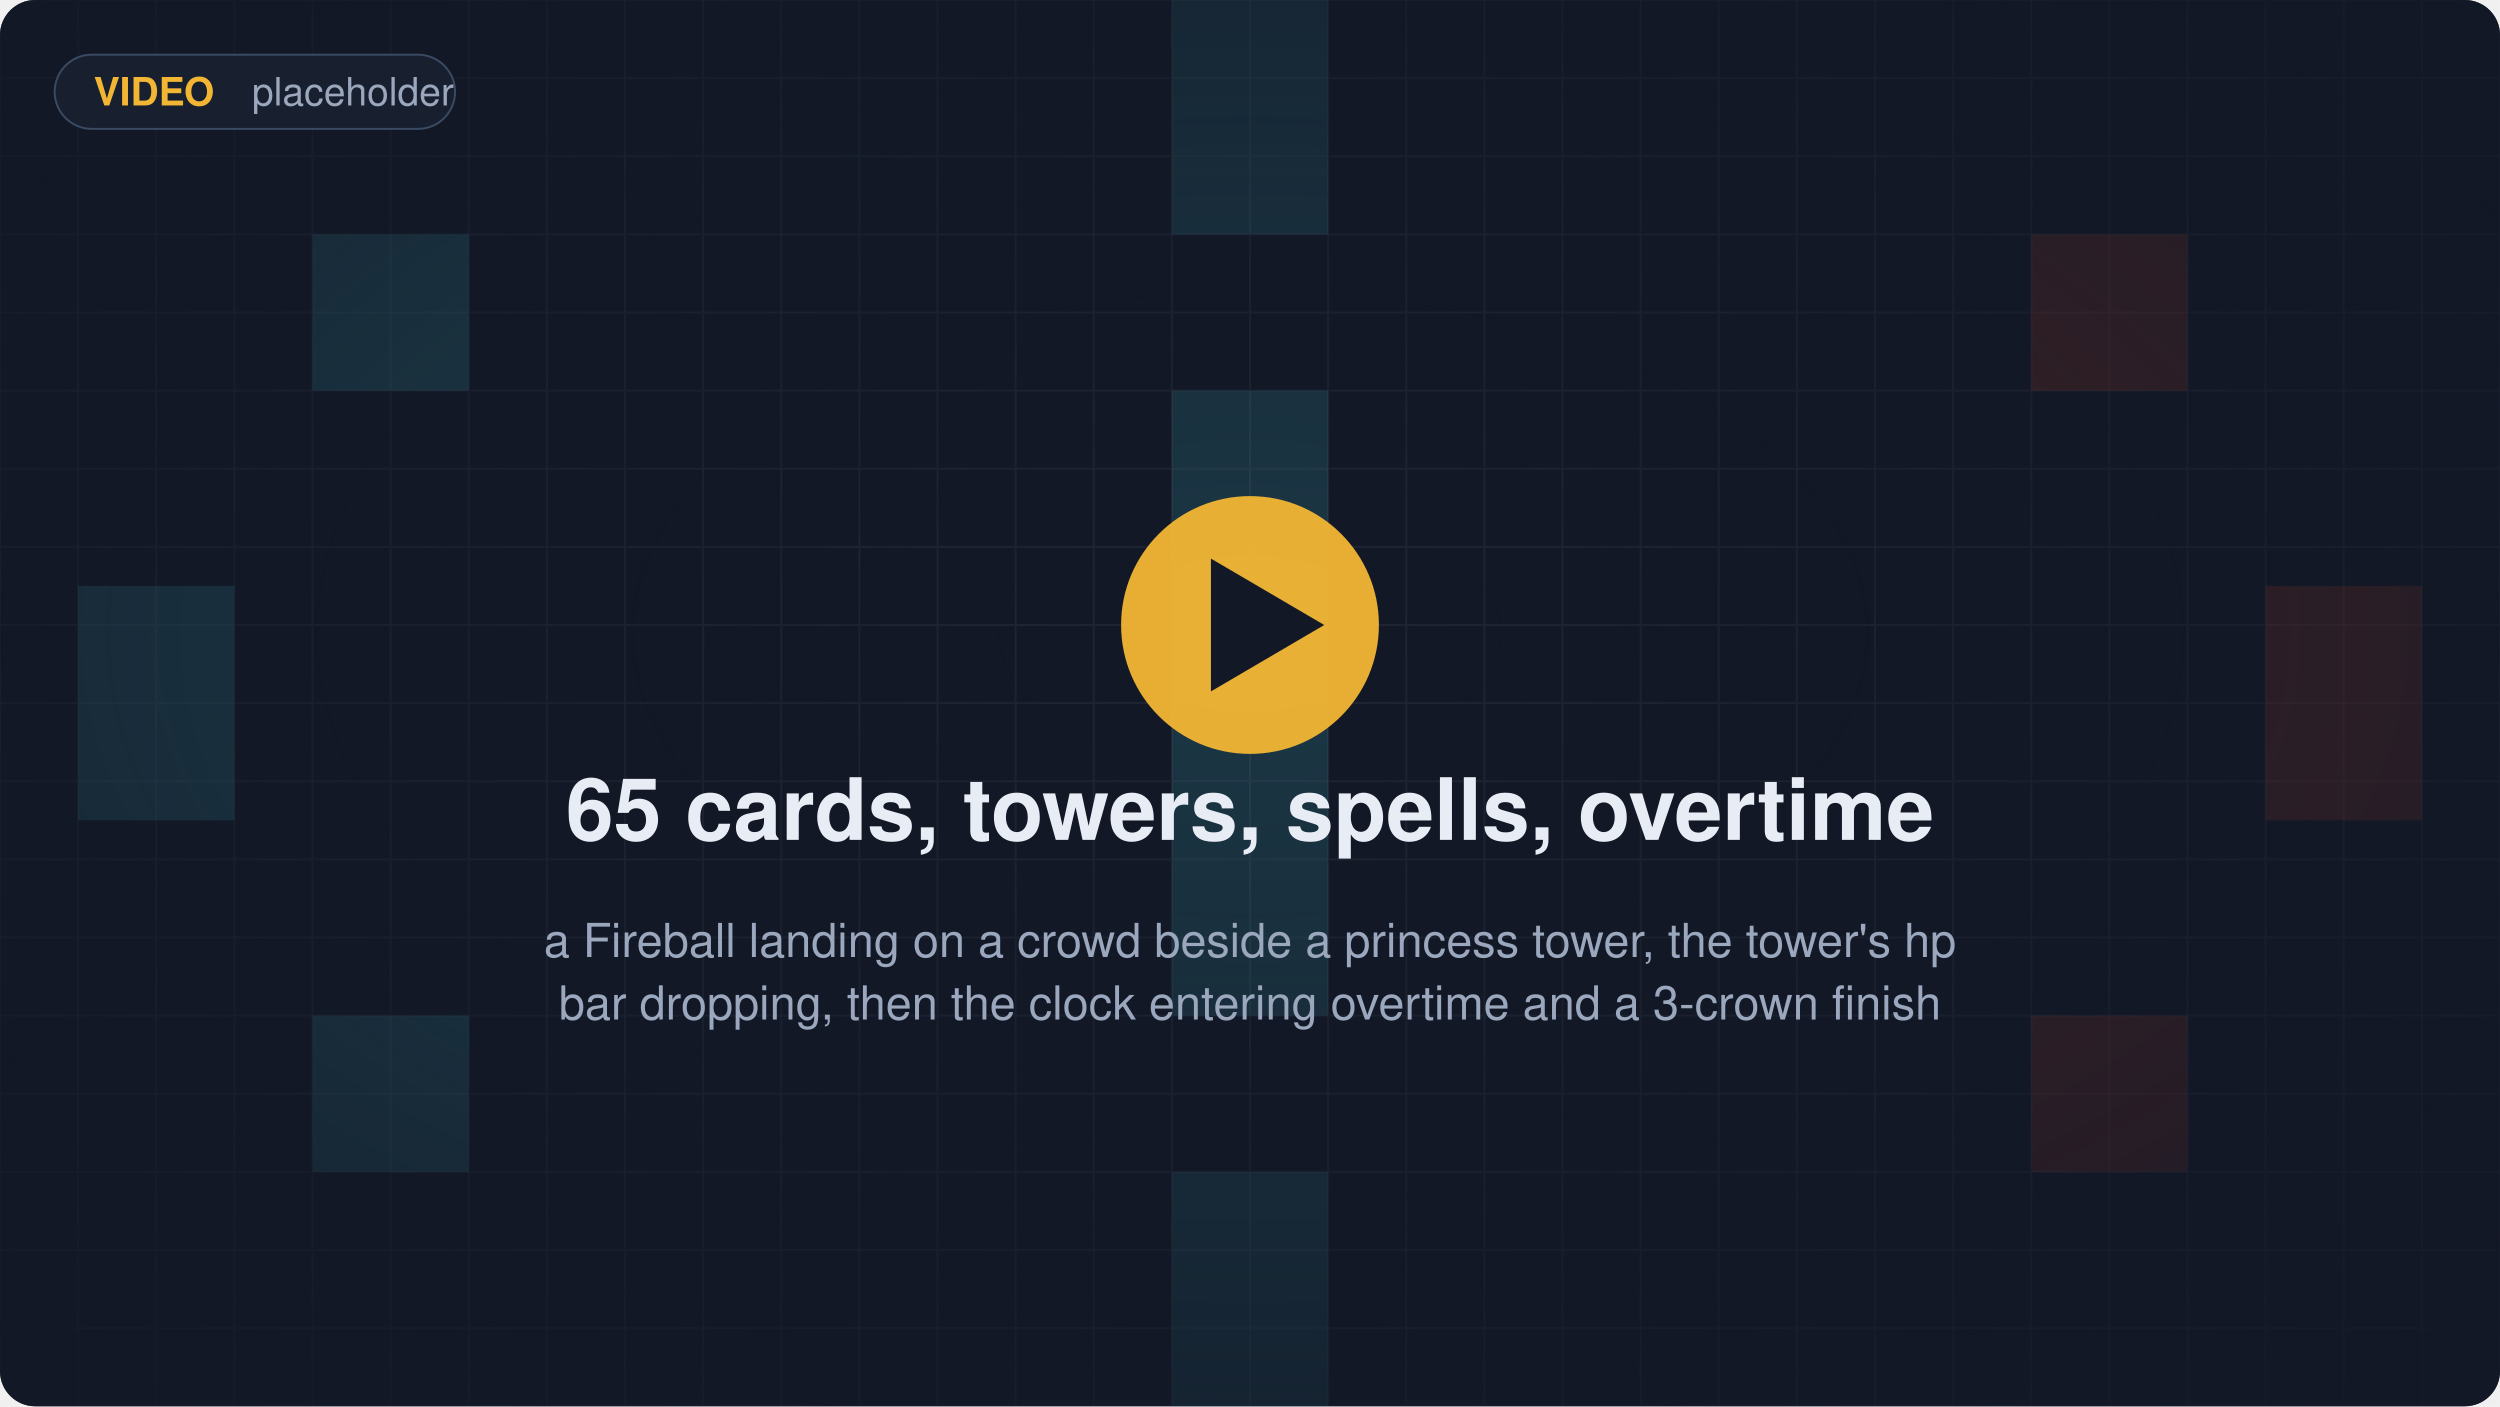
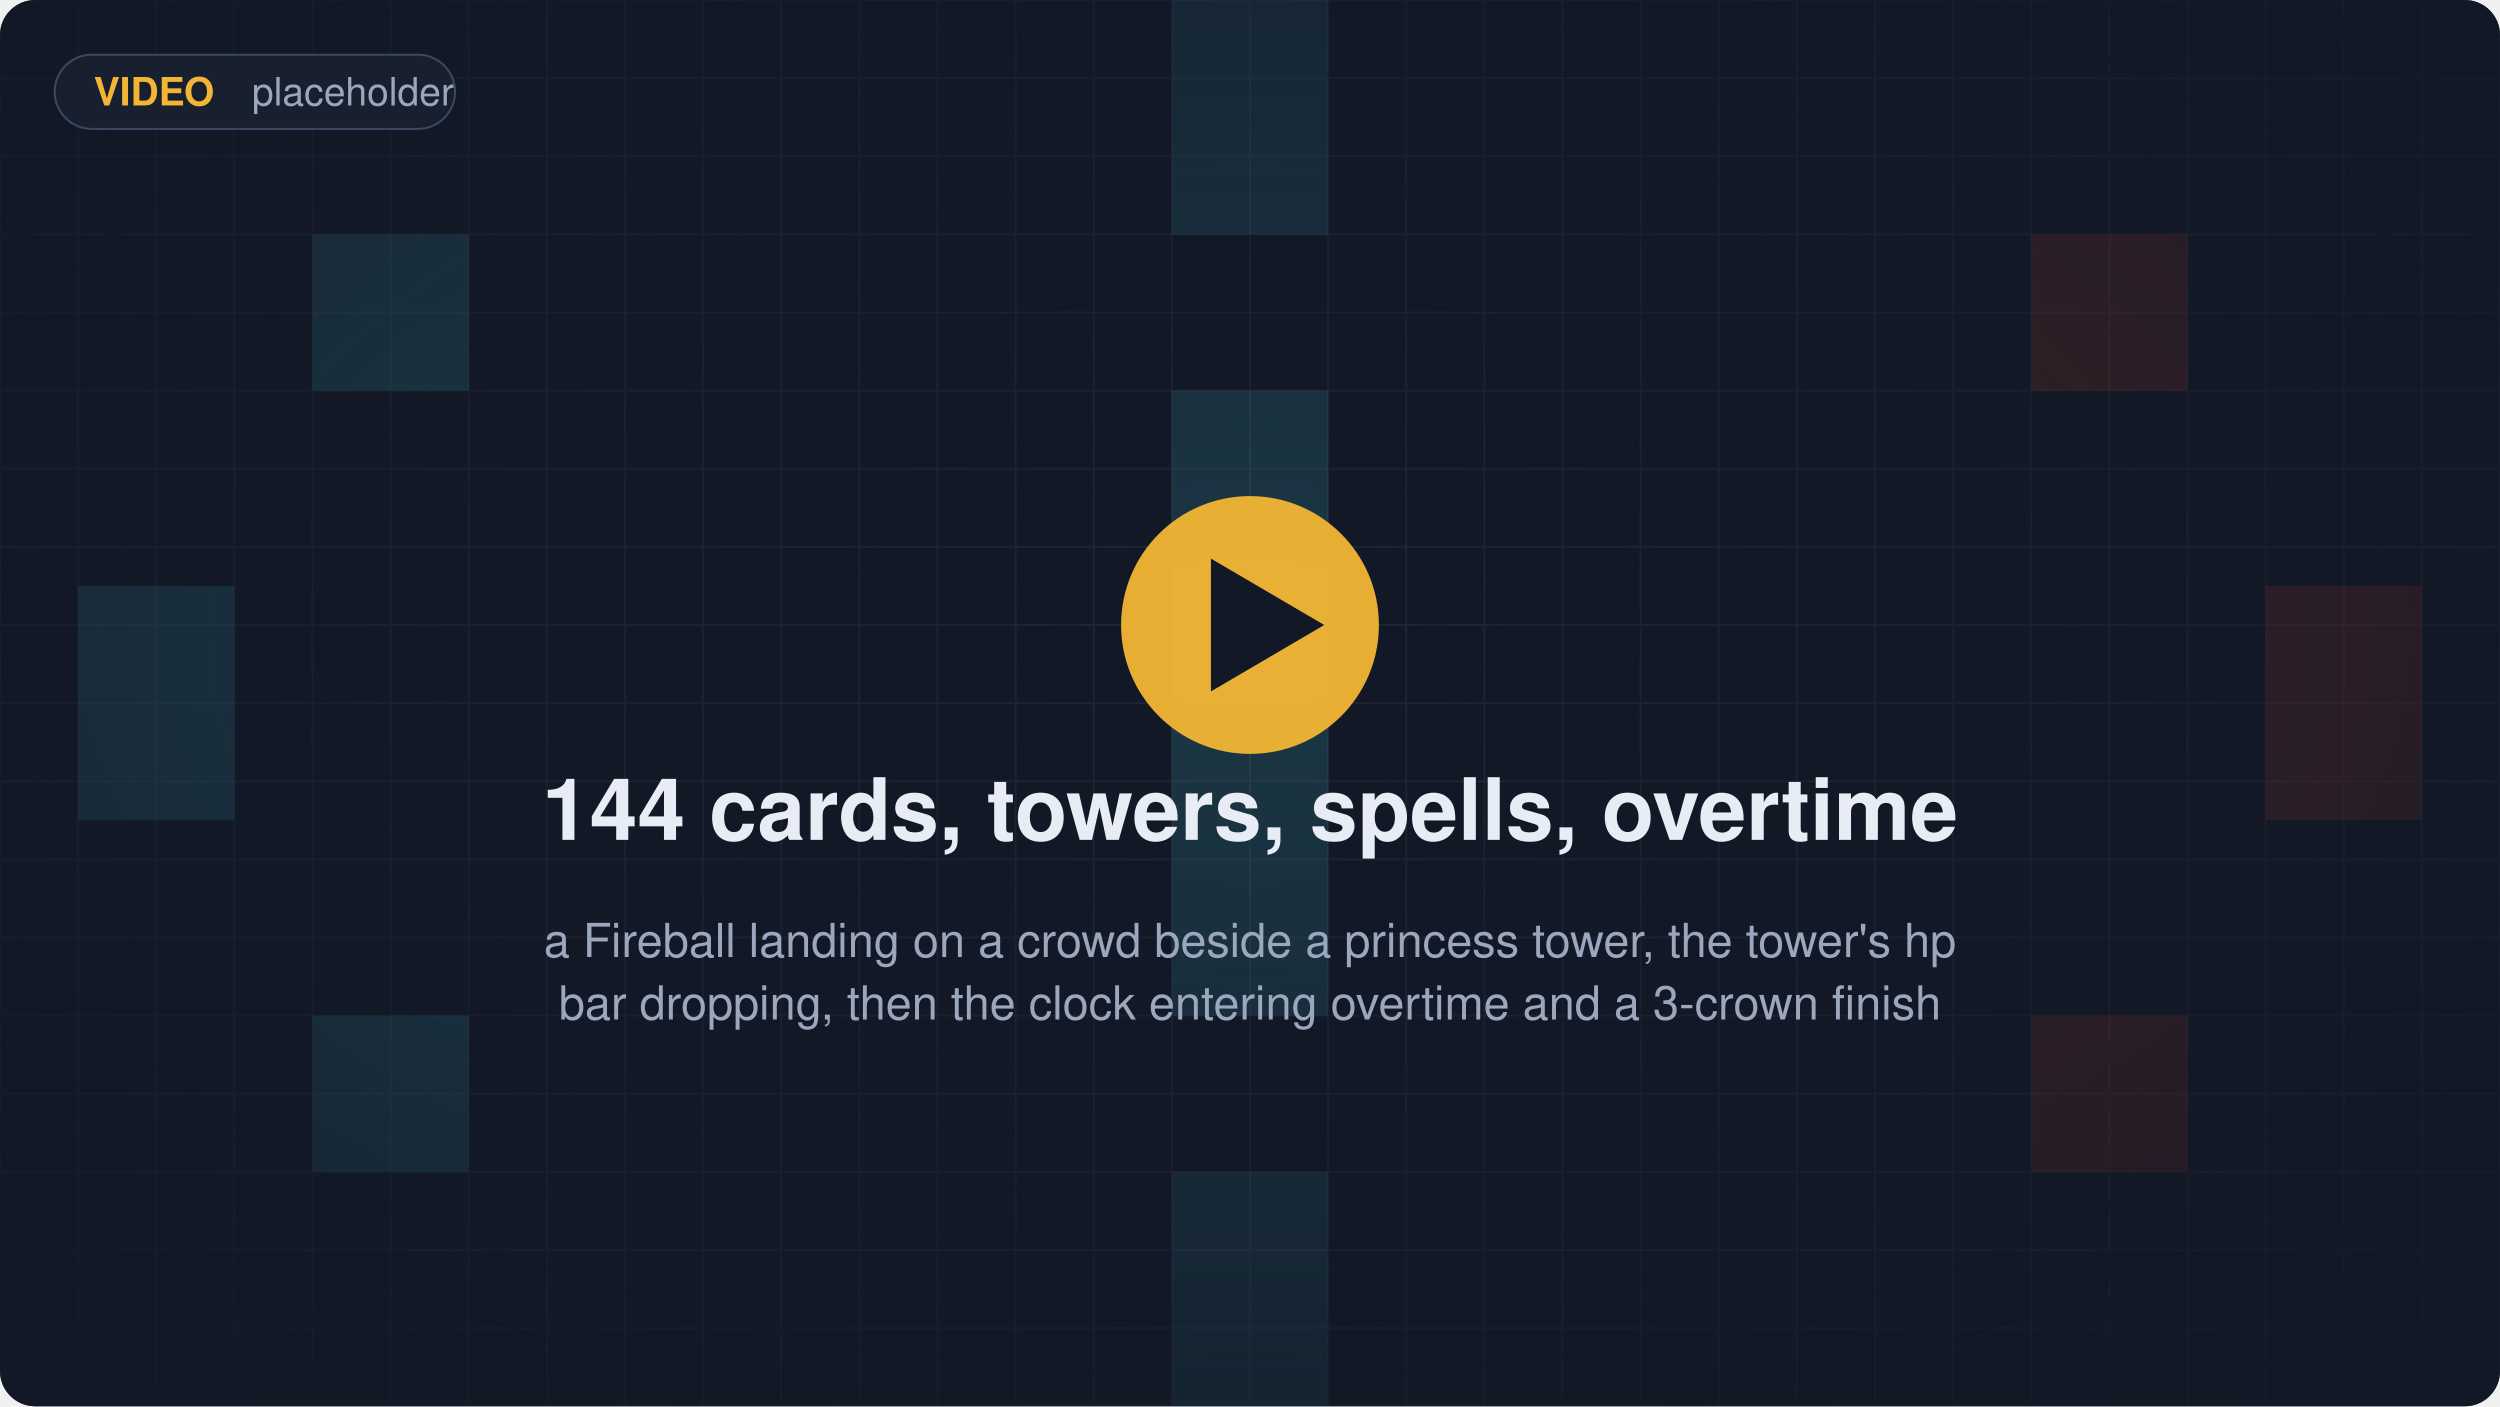
- <svg xmlns="http://www.w3.org/2000/svg" width="1280" height="720" viewBox="0 0 1280 720" role="img" aria-label="video: 65 cards, towers, spells, overtime">
+ <svg xmlns="http://www.w3.org/2000/svg" width="1280" height="720" viewBox="0 0 1280 720" role="img" aria-label="video: 144 cards, towers, spells, overtime">
  <rect width="1280" height="720" rx="18" fill="#121826" />
  <g opacity="0.07" stroke="#ffffff" stroke-width="1">
    <line x1="0.0" y1="0.0" x2="0.0" y2="720.0" />
    <line x1="40.0" y1="0.0" x2="40.0" y2="720.0" />
    <line x1="80.0" y1="0.0" x2="80.0" y2="720.0" />
    <line x1="120.0" y1="0.0" x2="120.0" y2="720.0" />
    <line x1="160.0" y1="0.0" x2="160.0" y2="720.0" />
    <line x1="200.0" y1="0.0" x2="200.0" y2="720.0" />
    <line x1="240.0" y1="0.0" x2="240.0" y2="720.0" />
    <line x1="280.0" y1="0.0" x2="280.0" y2="720.0" />
    <line x1="320.0" y1="0.0" x2="320.0" y2="720.0" />
    <line x1="360.0" y1="0.0" x2="360.0" y2="720.0" />
    <line x1="400.0" y1="0.0" x2="400.0" y2="720.0" />
    <line x1="440.0" y1="0.0" x2="440.0" y2="720.0" />
    <line x1="480.0" y1="0.0" x2="480.0" y2="720.0" />
    <line x1="520.0" y1="0.0" x2="520.0" y2="720.0" />
    <line x1="560.0" y1="0.0" x2="560.0" y2="720.0" />
    <line x1="600.0" y1="0.0" x2="600.0" y2="720.0" />
    <line x1="640.0" y1="0.0" x2="640.0" y2="720.0" />
    <line x1="680.0" y1="0.0" x2="680.0" y2="720.0" />
    <line x1="720.0" y1="0.0" x2="720.0" y2="720.0" />
    <line x1="760.0" y1="0.0" x2="760.0" y2="720.0" />
    <line x1="800.0" y1="0.0" x2="800.0" y2="720.0" />
    <line x1="840.0" y1="0.0" x2="840.0" y2="720.0" />
    <line x1="880.0" y1="0.0" x2="880.0" y2="720.0" />
    <line x1="920.0" y1="0.0" x2="920.0" y2="720.0" />
    <line x1="960.0" y1="0.0" x2="960.0" y2="720.0" />
    <line x1="1000.0" y1="0.0" x2="1000.0" y2="720.0" />
    <line x1="1040.0" y1="0.0" x2="1040.0" y2="720.0" />
    <line x1="1080.0" y1="0.0" x2="1080.0" y2="720.0" />
    <line x1="1120.0" y1="0.0" x2="1120.0" y2="720.0" />
    <line x1="1160.0" y1="0.0" x2="1160.0" y2="720.0" />
    <line x1="1200.0" y1="0.0" x2="1200.0" y2="720.0" />
    <line x1="1240.0" y1="0.0" x2="1240.0" y2="720.0" />
    <line x1="1280.0" y1="0.0" x2="1280.0" y2="720.0" />
    <line x1="0.0" y1="0.0" x2="1280.0" y2="0.0" />
    <line x1="0.0" y1="40.0" x2="1280.0" y2="40.0" />
    <line x1="0.0" y1="80.0" x2="1280.0" y2="80.0" />
    <line x1="0.0" y1="120.0" x2="1280.0" y2="120.0" />
    <line x1="0.0" y1="160.0" x2="1280.0" y2="160.0" />
    <line x1="0.0" y1="200.0" x2="1280.0" y2="200.0" />
    <line x1="0.0" y1="240.0" x2="1280.0" y2="240.0" />
    <line x1="0.0" y1="280.0" x2="1280.0" y2="280.0" />
    <line x1="0.0" y1="320.0" x2="1280.0" y2="320.0" />
    <line x1="0.0" y1="360.0" x2="1280.0" y2="360.0" />
    <line x1="0.0" y1="400.0" x2="1280.0" y2="400.0" />
    <line x1="0.0" y1="440.0" x2="1280.0" y2="440.0" />
    <line x1="0.0" y1="480.0" x2="1280.0" y2="480.0" />
    <line x1="0.0" y1="520.0" x2="1280.0" y2="520.0" />
    <line x1="0.0" y1="560.0" x2="1280.0" y2="560.0" />
    <line x1="0.0" y1="600.0" x2="1280.0" y2="600.0" />
    <line x1="0.0" y1="640.0" x2="1280.0" y2="640.0" />
    <line x1="0.0" y1="680.0" x2="1280.0" y2="680.0" />
    <line x1="0.0" y1="720.0" x2="1280.0" y2="720.0" />
  </g>
  <g opacity="0.21" fill="#47ccda">
    <rect x="600.0" y="0.0" width="80.0" height="40.0" />
    <rect x="600.0" y="40.0" width="80.0" height="40.0" />
    <rect x="600.0" y="80.0" width="80.0" height="40.0" />
    <rect x="600.0" y="200.0" width="80.0" height="40.0" />
    <rect x="600.0" y="240.0" width="80.0" height="40.0" />
    <rect x="600.0" y="280.0" width="80.0" height="40.0" />
    <rect x="600.0" y="320.0" width="80.0" height="40.0" />
    <rect x="600.0" y="360.0" width="80.0" height="40.0" />
    <rect x="600.0" y="400.0" width="80.0" height="40.0" />
    <rect x="600.0" y="440.0" width="80.0" height="40.0" />
    <rect x="600.0" y="480.0" width="80.0" height="40.0" />
    <rect x="600.0" y="600.0" width="80.0" height="40.0" />
    <rect x="600.0" y="640.0" width="80.0" height="40.0" />
    <rect x="600.0" y="680.0" width="80.0" height="40.0" />
  </g>
  <g opacity="0.28">
    <rect x="40.0" y="300.0" width="80.0" height="120.0" fill="#47ccda" />
    <rect x="1160.0" y="300.0" width="80.0" height="120.0" fill="#e04929" />
    <rect x="160.0" y="120.0" width="80.0" height="80.0" fill="#47ccda" />
    <rect x="160.0" y="520.0" width="80.0" height="80.0" fill="#47ccda" />
    <rect x="1040.0" y="120.0" width="80.0" height="80.0" fill="#e04929" />
    <rect x="1040.0" y="520.0" width="80.0" height="80.0" fill="#e04929" />
  </g>
  <rect width="1280" height="720" rx="18" fill="url(#v)" />
  <defs>
    <radialGradient id="v" cx="50%" cy="45%" r="70%">
      <stop offset="0" stop-color="#121826" stop-opacity="0.15" />
      <stop offset="1" stop-color="#121826" stop-opacity="0.85" />
    </radialGradient>
  </defs>
  <circle cx="640.0" cy="320.0" r="66" fill="#f2b634" opacity="0.95" />
  <polygon points="620.0,286.0 620.0,354.0 678.0,320.0" fill="#121826" />
-   <text x="640.0" y="430.0" text-anchor="middle" font-family="system-ui, -apple-system, 'Segoe UI', Helvetica, Arial, sans-serif" font-size="44" font-weight="700" fill="#e8edf5">65 cards, towers, spells, overtime</text>
+   <text x="640.0" y="430.0" text-anchor="middle" font-family="system-ui, -apple-system, 'Segoe UI', Helvetica, Arial, sans-serif" font-size="44" font-weight="700" fill="#e8edf5">144 cards, towers, spells, overtime</text>
  <text x="640.0" y="490.0" text-anchor="middle" font-family="system-ui, -apple-system, 'Segoe UI', Helvetica, Arial, sans-serif" font-size="24" fill="#9aa7bd">a Fireball landing on a crowd beside a princess tower, the tower's hp</text>
  <text x="640.0" y="522.0" text-anchor="middle" font-family="system-ui, -apple-system, 'Segoe UI', Helvetica, Arial, sans-serif" font-size="24" fill="#9aa7bd">bar dropping, then the clock entering overtime and a 3-crown finish</text>
  <rect x="28" y="28" width="205" height="38" rx="19" fill="#18202f" stroke="#3a4a63" />
  <text x="48" y="54" font-family="system-ui, -apple-system, 'Segoe UI', Helvetica, Arial, sans-serif" font-size="20" font-weight="600" fill="#f2b634">VIDEO</text>
  <text x="129" y="54" font-family="system-ui, -apple-system, 'Segoe UI', Helvetica, Arial, sans-serif" font-size="20" fill="#9aa7bd">placeholder</text>
</svg>
